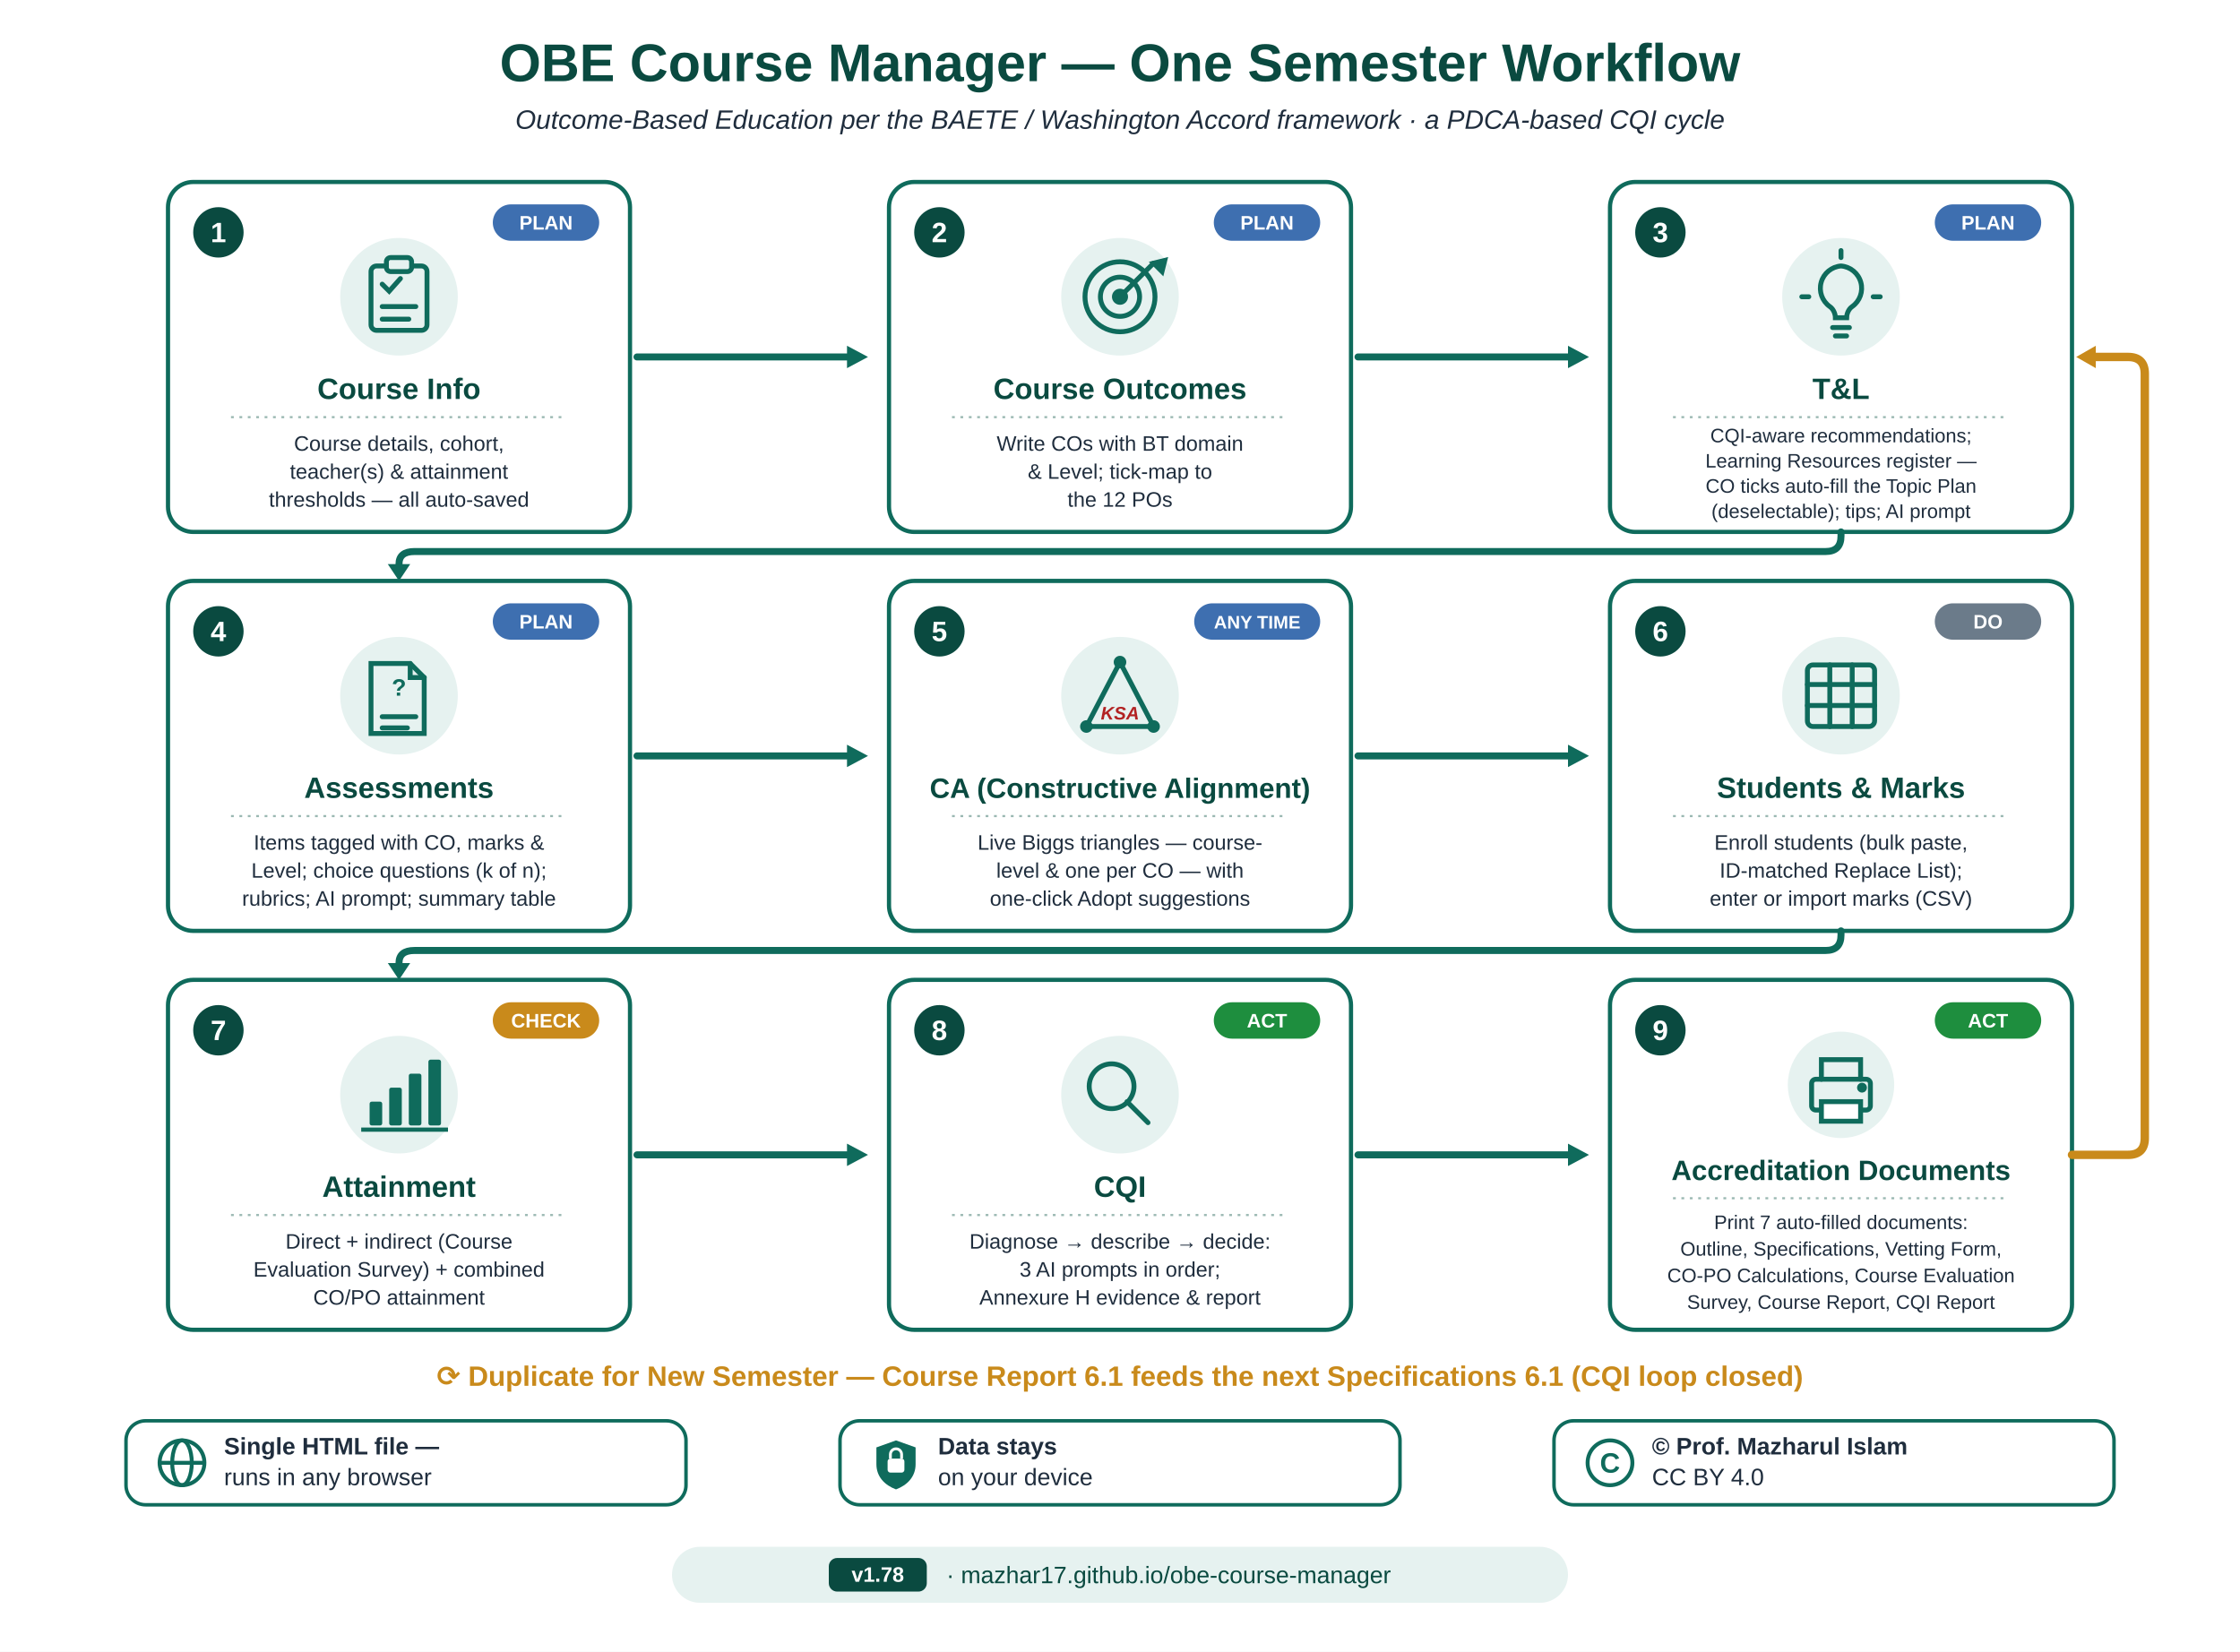
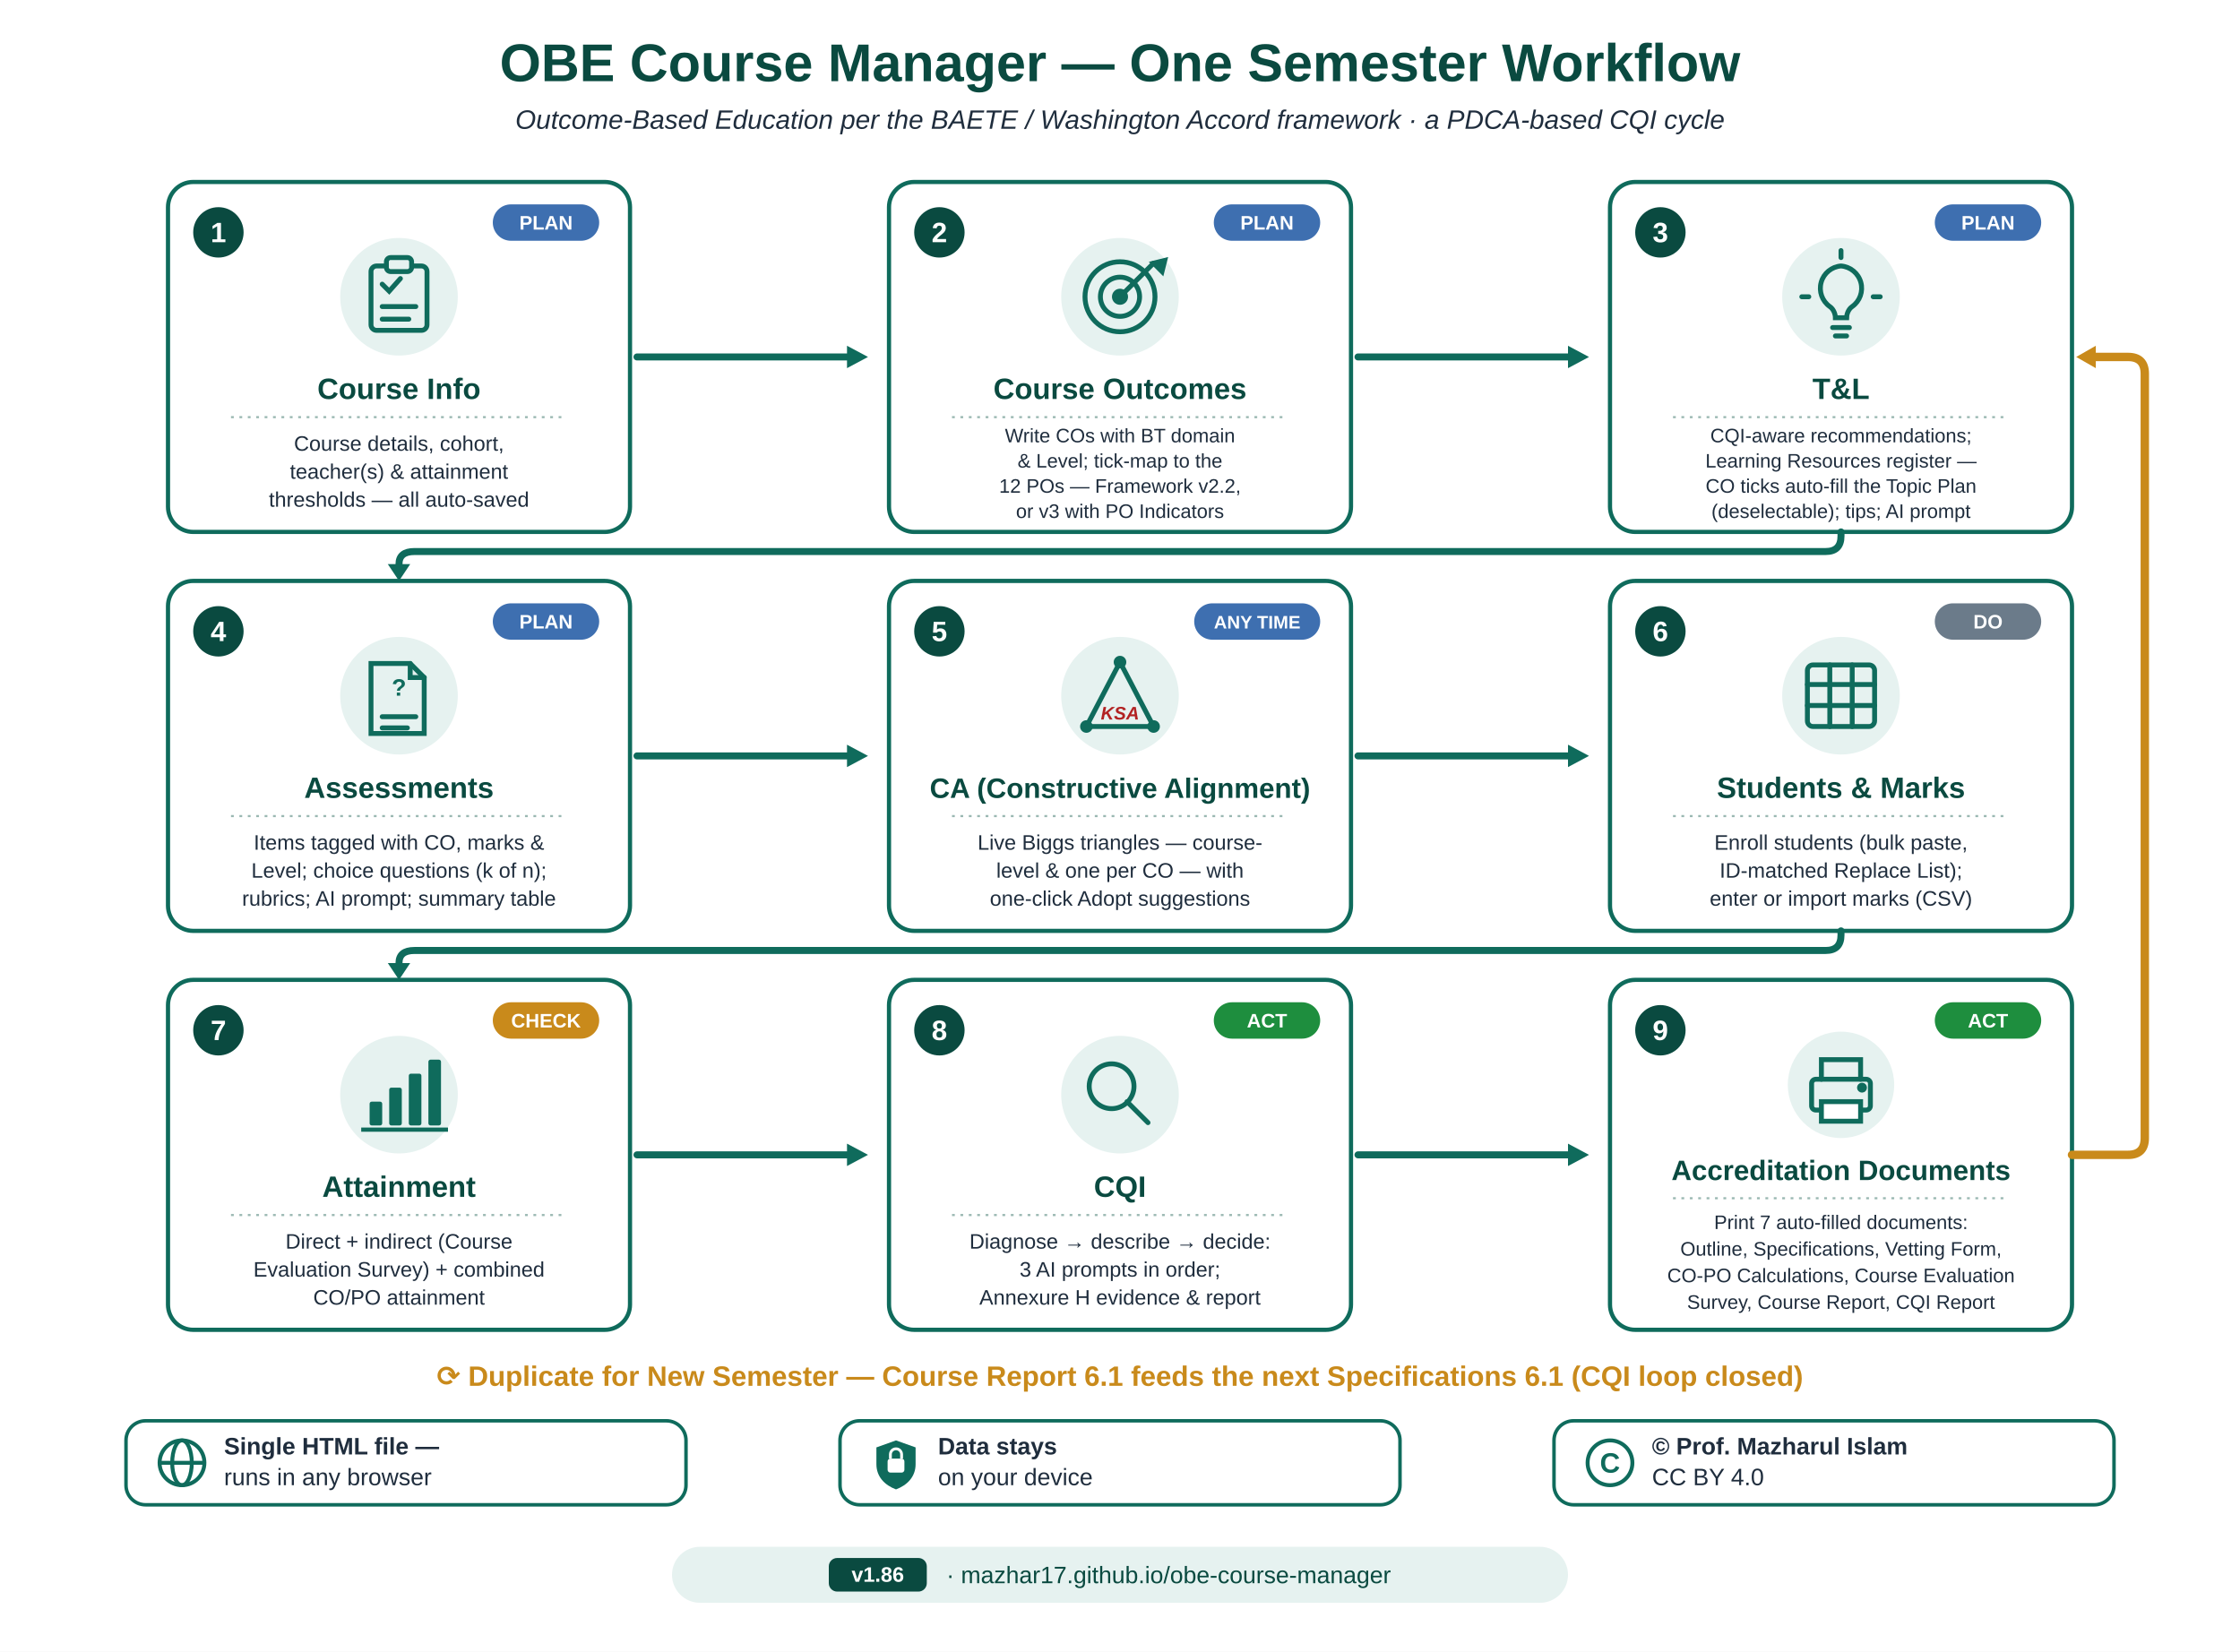
<svg xmlns="http://www.w3.org/2000/svg" viewBox="0 0 1600 1180" font-family="Segoe UI, Calibri, Arial, sans-serif">
  <rect width="1600" height="1180" fill="#FFFFFF" />
  <text x="800" y="58" text-anchor="middle" font-size="38" font-weight="700" fill="#0A4A40">OBE Course Manager — One Semester Workflow</text>
  <text x="800" y="92" text-anchor="middle" font-size="19" font-style="italic" fill="#1F2D3D">Outcome-Based Education per the BAETE / Washington Accord framework · a PDCA-based CQI cycle</text>
  <g>
    <rect x="120" y="130" width="330" height="250" rx="18" fill="#FFFFFF" stroke="#0F6B5C" stroke-width="3" />
    <circle cx="156" cy="166" r="18" fill="#0A4A40" />
    <text x="156" y="173" text-anchor="middle" font-size="20" font-weight="700" fill="#FFFFFF">1</text>
    <rect x="352" y="146" width="76" height="26" rx="13" fill="#3E6FB0" />
    <text x="390" y="164" text-anchor="middle" font-size="14" font-weight="700" fill="#FFFFFF">PLAN</text>
    <circle cx="285" cy="212" r="42" fill="#E6F2F0" />
    <g stroke="#0F6B5C" stroke-width="3.5" fill="none" stroke-linecap="round">
      <rect x="265" y="190" width="40" height="46" rx="4" />
      <rect x="276" y="184" width="18" height="10" rx="3" fill="#E6F2F0" />
      <path d="M273,203 l5,5 l8,-9" />
      <line x1="273" y1="219" x2="297" y2="219" />
      <line x1="273" y1="228" x2="292" y2="228" />
    </g>
    <text x="285" y="285" text-anchor="middle" font-size="21" font-weight="700" fill="#0A4A40">Course Info</text>
    <line x1="165" y1="298" x2="405" y2="298" stroke="#9AB8B2" stroke-width="1.5" stroke-dasharray="2 4" />
    <text x="285" y="322" text-anchor="middle" font-size="15" fill="#1F2D3D">Course details, cohort,</text>
    <text x="285" y="342" text-anchor="middle" font-size="15" fill="#1F2D3D">teacher(s) &amp; attainment</text>
    <text x="285" y="362" text-anchor="middle" font-size="15" fill="#1F2D3D">thresholds — all auto-saved</text>
  </g>
  <g>
    <rect x="635" y="130" width="330" height="250" rx="18" fill="#FFFFFF" stroke="#0F6B5C" stroke-width="3" />
    <circle cx="671" cy="166" r="18" fill="#0A4A40" />
    <text x="671" y="173" text-anchor="middle" font-size="20" font-weight="700" fill="#FFFFFF">2</text>
    <rect x="867" y="146" width="76" height="26" rx="13" fill="#3E6FB0" />
    <text x="905" y="164" text-anchor="middle" font-size="14" font-weight="700" fill="#FFFFFF">PLAN</text>
    <circle cx="800" cy="212" r="42" fill="#E6F2F0" />
    <g stroke="#0F6B5C" stroke-width="3.5" fill="none" stroke-linecap="round">
      <circle cx="800" cy="212" r="25" />
      <circle cx="800" cy="212" r="14" />
      <circle cx="800" cy="212" r="4" fill="#0F6B5C" />
      <line x1="800" y1="212" x2="824" y2="188" />
      <path d="M824,188 l8,-2 l-2,8 z" fill="#0F6B5C" />
    </g>
    <text x="800" y="285" text-anchor="middle" font-size="21" font-weight="700" fill="#0A4A40">Course Outcomes</text>
    <line x1="680" y1="298" x2="920" y2="298" stroke="#9AB8B2" stroke-width="1.5" stroke-dasharray="2 4" />
-     <text x="800" y="322" text-anchor="middle" font-size="15" fill="#1F2D3D">Write COs with BT domain</text>
-     <text x="800" y="342" text-anchor="middle" font-size="15" fill="#1F2D3D">&amp; Level; tick-map to</text>
-     <text x="800" y="362" text-anchor="middle" font-size="15" fill="#1F2D3D">the 12 POs</text>
+     <text x="800" y="316" text-anchor="middle" font-size="14" fill="#1F2D3D">Write COs with BT domain</text>
+     <text x="800" y="334" text-anchor="middle" font-size="14" fill="#1F2D3D">&amp; Level; tick-map to the</text>
+     <text x="800" y="352" text-anchor="middle" font-size="14" fill="#1F2D3D">12 POs — Framework v2.2,</text>
+     <text x="800" y="370" text-anchor="middle" font-size="14" fill="#1F2D3D">or v3 with PO Indicators</text>
  </g>
  <g>
    <rect x="1150" y="130" width="330" height="250" rx="18" fill="#FFFFFF" stroke="#0F6B5C" stroke-width="3" />
    <circle cx="1186" cy="166" r="18" fill="#0A4A40" />
    <text x="1186" y="173" text-anchor="middle" font-size="20" font-weight="700" fill="#FFFFFF">3</text>
    <rect x="1382" y="146" width="76" height="26" rx="13" fill="#3E6FB0" />
    <text x="1420" y="164" text-anchor="middle" font-size="14" font-weight="700" fill="#FFFFFF">PLAN</text>
    <circle cx="1315" cy="212" r="42" fill="#E6F2F0" />
    <g stroke="#0F6B5C" stroke-width="3.5" fill="none" stroke-linecap="round">
      <path d="M1315,190 a16,16 0 0 1 8,29 c-3,2 -4,6 -4,8 h-8 c0,-2 -1,-6 -4,-8 a16,16 0 0 1 8,-29 z" />
      <line x1="1309" y1="234" x2="1321" y2="234" />
      <line x1="1311" y1="240" x2="1319" y2="240" />
      <line x1="1315" y1="179" x2="1315" y2="184" />
      <line x1="1292" y1="212" x2="1287" y2="212" />
      <line x1="1343" y1="212" x2="1338" y2="212" />
    </g>
    <text x="1315" y="285" text-anchor="middle" font-size="21" font-weight="700" fill="#0A4A40">T&amp;L</text>
    <line x1="1195" y1="298" x2="1435" y2="298" stroke="#9AB8B2" stroke-width="1.5" stroke-dasharray="2 4" />
    <text x="1315" y="316" text-anchor="middle" font-size="14" fill="#1F2D3D">CQI-aware recommendations;</text>
    <text x="1315" y="334" text-anchor="middle" font-size="14" fill="#1F2D3D">Learning Resources register —</text>
    <text x="1315" y="352" text-anchor="middle" font-size="14" fill="#1F2D3D">CO ticks auto-fill the Topic Plan</text>
    <text x="1315" y="370" text-anchor="middle" font-size="14" fill="#1F2D3D">(deselectable); tips; AI prompt</text>
  </g>
  <g>
    <rect x="120" y="415" width="330" height="250" rx="18" fill="#FFFFFF" stroke="#0F6B5C" stroke-width="3" />
    <circle cx="156" cy="451" r="18" fill="#0A4A40" />
    <text x="156" y="458" text-anchor="middle" font-size="20" font-weight="700" fill="#FFFFFF">4</text>
    <rect x="352" y="431" width="76" height="26" rx="13" fill="#3E6FB0" />
    <text x="390" y="449" text-anchor="middle" font-size="14" font-weight="700" fill="#FFFFFF">PLAN</text>
    <circle cx="285" cy="497" r="42" fill="#E6F2F0" />
    <g stroke="#0F6B5C" stroke-width="3.5" fill="none" stroke-linecap="round">
      <path d="M265,474 h28 l10,10 v40 h-38 z" />
      <path d="M293,474 v10 h10" />
      <line x1="273" y1="512" x2="297" y2="512" />
      <line x1="273" y1="520" x2="291" y2="520" />
    </g>
    <text x="285" y="497" text-anchor="middle" font-size="17" font-weight="700" fill="#0F6B5C">?</text>
    <text x="285" y="570" text-anchor="middle" font-size="21" font-weight="700" fill="#0A4A40">Assessments</text>
    <line x1="165" y1="583" x2="405" y2="583" stroke="#9AB8B2" stroke-width="1.5" stroke-dasharray="2 4" />
    <text x="285" y="607" text-anchor="middle" font-size="15" fill="#1F2D3D">Items tagged with CO, marks &amp;</text>
    <text x="285" y="627" text-anchor="middle" font-size="15" fill="#1F2D3D">Level; choice questions (k of n);</text>
    <text x="285" y="647" text-anchor="middle" font-size="15" fill="#1F2D3D">rubrics; AI prompt; summary table</text>
  </g>
  <g>
    <rect x="635" y="415" width="330" height="250" rx="18" fill="#FFFFFF" stroke="#0F6B5C" stroke-width="3" />
    <circle cx="671" cy="451" r="18" fill="#0A4A40" />
    <text x="671" y="458" text-anchor="middle" font-size="20" font-weight="700" fill="#FFFFFF">5</text>
    <rect x="853" y="431" width="90" height="26" rx="13" fill="#3E6FB0" />
    <text x="898" y="449" text-anchor="middle" font-size="13" font-weight="700" fill="#FFFFFF">ANY TIME</text>
    <circle cx="800" cy="497" r="42" fill="#E6F2F0" />
    <g stroke="#0F6B5C" stroke-width="3.5" fill="none" stroke-linecap="round" stroke-linejoin="round">
      <path d="M800,473 L776,519 L824,519 Z" />
    </g>
    <circle cx="800" cy="473" r="4.5" fill="#0F6B5C" />
    <circle cx="776" cy="519" r="4.5" fill="#0F6B5C" />
    <circle cx="824" cy="519" r="4.5" fill="#0F6B5C" />
    <text x="800" y="514" text-anchor="middle" font-size="13" font-weight="700" font-style="italic" fill="#B22222">KSA</text>
    <text x="800" y="570" text-anchor="middle" font-size="20" font-weight="700" fill="#0A4A40">CA (Constructive Alignment)</text>
    <line x1="680" y1="583" x2="920" y2="583" stroke="#9AB8B2" stroke-width="1.5" stroke-dasharray="2 4" />
    <text x="800" y="607" text-anchor="middle" font-size="15" fill="#1F2D3D">Live Biggs triangles — course-</text>
    <text x="800" y="627" text-anchor="middle" font-size="15" fill="#1F2D3D">level &amp; one per CO — with</text>
    <text x="800" y="647" text-anchor="middle" font-size="15" fill="#1F2D3D">one-click Adopt suggestions</text>
  </g>
  <g>
    <rect x="1150" y="415" width="330" height="250" rx="18" fill="#FFFFFF" stroke="#0F6B5C" stroke-width="3" />
    <circle cx="1186" cy="451" r="18" fill="#0A4A40" />
    <text x="1186" y="458" text-anchor="middle" font-size="20" font-weight="700" fill="#FFFFFF">6</text>
    <rect x="1382" y="431" width="76" height="26" rx="13" fill="#6B7B8A" />
    <text x="1420" y="449" text-anchor="middle" font-size="14" font-weight="700" fill="#FFFFFF">DO</text>
    <circle cx="1315" cy="497" r="42" fill="#E6F2F0" />
    <g stroke="#0F6B5C" stroke-width="3.5" fill="none" stroke-linecap="round">
      <rect x="1291" y="475" width="48" height="44" rx="4" />
      <line x1="1291" y1="489" x2="1339" y2="489" />
      <line x1="1291" y1="504" x2="1339" y2="504" />
      <line x1="1307" y1="475" x2="1307" y2="519" />
      <line x1="1323" y1="475" x2="1323" y2="519" />
    </g>
    <text x="1315" y="570" text-anchor="middle" font-size="21" font-weight="700" fill="#0A4A40">Students &amp; Marks</text>
    <line x1="1195" y1="583" x2="1435" y2="583" stroke="#9AB8B2" stroke-width="1.5" stroke-dasharray="2 4" />
    <text x="1315" y="607" text-anchor="middle" font-size="15" fill="#1F2D3D">Enroll students (bulk paste,</text>
    <text x="1315" y="627" text-anchor="middle" font-size="15" fill="#1F2D3D">ID-matched Replace List);</text>
    <text x="1315" y="647" text-anchor="middle" font-size="15" fill="#1F2D3D">enter or import marks (CSV)</text>
  </g>
  <g>
    <rect x="120" y="700" width="330" height="250" rx="18" fill="#FFFFFF" stroke="#0F6B5C" stroke-width="3" />
    <circle cx="156" cy="736" r="18" fill="#0A4A40" />
    <text x="156" y="743" text-anchor="middle" font-size="20" font-weight="700" fill="#FFFFFF">7</text>
    <rect x="352" y="716" width="76" height="26" rx="13" fill="#C98A1B" />
    <text x="390" y="734" text-anchor="middle" font-size="14" font-weight="700" fill="#FFFFFF">CHECK</text>
    <circle cx="285" cy="782" r="42" fill="#E6F2F0" />
    <g fill="#0F6B5C">
      <rect x="264" y="787" width="9" height="17" rx="1.5" />
      <rect x="278" y="777" width="9" height="27" rx="1.5" />
      <rect x="292" y="767" width="9" height="37" rx="1.5" />
      <rect x="306" y="757" width="9" height="47" rx="1.5" />
    </g>
    <line x1="258" y1="807" x2="320" y2="807" stroke="#0F6B5C" stroke-width="3" />
    <text x="285" y="855" text-anchor="middle" font-size="21" font-weight="700" fill="#0A4A40">Attainment</text>
    <line x1="165" y1="868" x2="405" y2="868" stroke="#9AB8B2" stroke-width="1.5" stroke-dasharray="2 4" />
    <text x="285" y="892" text-anchor="middle" font-size="15" fill="#1F2D3D">Direct + indirect (Course</text>
    <text x="285" y="912" text-anchor="middle" font-size="15" fill="#1F2D3D">Evaluation Survey) + combined</text>
    <text x="285" y="932" text-anchor="middle" font-size="15" fill="#1F2D3D">CO/PO attainment</text>
  </g>
  <g>
    <rect x="635" y="700" width="330" height="250" rx="18" fill="#FFFFFF" stroke="#0F6B5C" stroke-width="3" />
    <circle cx="671" cy="736" r="18" fill="#0A4A40" />
    <text x="671" y="743" text-anchor="middle" font-size="20" font-weight="700" fill="#FFFFFF">8</text>
    <rect x="867" y="716" width="76" height="26" rx="13" fill="#1E8E3E" />
    <text x="905" y="734" text-anchor="middle" font-size="14" font-weight="700" fill="#FFFFFF">ACT</text>
    <circle cx="800" cy="782" r="42" fill="#E6F2F0" />
    <g stroke="#0F6B5C" stroke-width="3.5" fill="none" stroke-linecap="round">
      <circle cx="794" cy="776" r="16" />
      <line x1="805" y1="787" x2="820" y2="802" />
    </g>
    <text x="800" y="855" text-anchor="middle" font-size="21" font-weight="700" fill="#0A4A40">CQI</text>
    <line x1="680" y1="868" x2="920" y2="868" stroke="#9AB8B2" stroke-width="1.5" stroke-dasharray="2 4" />
    <text x="800" y="892" text-anchor="middle" font-size="15" fill="#1F2D3D">Diagnose → describe → decide:</text>
    <text x="800" y="912" text-anchor="middle" font-size="15" fill="#1F2D3D">3 AI prompts in order;</text>
    <text x="800" y="932" text-anchor="middle" font-size="15" fill="#1F2D3D">Annexure H evidence &amp; report</text>
  </g>
  <g>
    <rect x="1150" y="700" width="330" height="250" rx="18" fill="#FFFFFF" stroke="#0F6B5C" stroke-width="3" />
    <circle cx="1186" cy="736" r="18" fill="#0A4A40" />
    <text x="1186" y="743" text-anchor="middle" font-size="20" font-weight="700" fill="#FFFFFF">9</text>
    <rect x="1382" y="716" width="76" height="26" rx="13" fill="#1E8E3E" />
    <text x="1420" y="734" text-anchor="middle" font-size="14" font-weight="700" fill="#FFFFFF">ACT</text>
    <circle cx="1315" cy="775" r="38" fill="#E6F2F0" />
    <g stroke="#0F6B5C" stroke-width="3.5" fill="none" stroke-linecap="round">
      <rect x="1294" y="771" width="42" height="22" rx="3" />
      <path d="M1301,771 v-14 h28 v14" />
      <path d="M1301,787 h28 v14 h-28 z" fill="#FFFFFF" />
      <circle cx="1330" cy="777" r="1.8" fill="#0F6B5C" />
    </g>
    <text x="1315" y="843" text-anchor="middle" font-size="20" font-weight="700" fill="#0A4A40">Accreditation Documents</text>
    <line x1="1195" y1="856" x2="1435" y2="856" stroke="#9AB8B2" stroke-width="1.5" stroke-dasharray="2 4" />
    <text x="1315" y="878" text-anchor="middle" font-size="14" fill="#1F2D3D">Print 7 auto-filled documents:</text>
    <text x="1315" y="897" text-anchor="middle" font-size="14" fill="#1F2D3D">Outline, Specifications, Vetting Form,</text>
    <text x="1315" y="916" text-anchor="middle" font-size="14" fill="#1F2D3D">CO-PO Calculations, Course Evaluation</text>
    <text x="1315" y="935" text-anchor="middle" font-size="14" fill="#1F2D3D">Survey, Course Report, CQI Report</text>
  </g>
  <g stroke="#0F6B5C" stroke-width="5" fill="none" stroke-linecap="round">
    <line x1="455" y1="255" x2="605" y2="255" />
    <line x1="970" y1="255" x2="1120" y2="255" />
    <line x1="455" y1="540" x2="605" y2="540" />
    <line x1="970" y1="540" x2="1120" y2="540" />
    <line x1="455" y1="825" x2="605" y2="825" />
    <line x1="970" y1="825" x2="1120" y2="825" />
  </g>
  <g fill="#0F6B5C">
    <polygon points="605,247 605,263 620,255" />
    <polygon points="1120,247 1120,263 1135,255" />
    <polygon points="605,532 605,548 620,540" />
    <polygon points="1120,532 1120,548 1135,540" />
    <polygon points="605,817 605,833 620,825" />
    <polygon points="1120,817 1120,833 1135,825" />
  </g>
  <path d="M1315,380 v3 q0,11 -11,11 H296 q-11,0 -11,9" stroke="#0F6B5C" stroke-width="5" fill="none" stroke-linecap="round" />
  <polygon points="277,403 293,403 285,415" fill="#0F6B5C" />
  <path d="M1315,665 v3 q0,11 -11,11 H296 q-11,0 -11,9" stroke="#0F6B5C" stroke-width="5" fill="none" stroke-linecap="round" />
  <polygon points="277,688 293,688 285,700" fill="#0F6B5C" />
  <path d="M1480,825 h40 q12,0 12,-12 V267 q0,-12 -12,-12 h-23" stroke="#C98A1B" stroke-width="6" fill="none" stroke-linecap="round" />
  <polygon points="1497,247 1497,263 1483,255" fill="#C98A1B" />
  <text x="800" y="990" text-anchor="middle" font-size="20" font-weight="700" fill="#C98A1B">⟳ Duplicate for New Semester — Course Report 6.1 feeds the next Specifications 6.1 (CQI loop closed)</text>
  <g>
    <rect x="90" y="1015" width="400" height="60" rx="14" fill="#FFFFFF" stroke="#0F6B5C" stroke-width="2.5" />
    <g stroke="#0F6B5C" stroke-width="2.8" fill="none">
      <circle cx="130" cy="1045" r="16" />
      <ellipse cx="130" cy="1045" rx="7" ry="16" />
      <line x1="114" y1="1045" x2="146" y2="1045" />
    </g>
    <text x="160" y="1039" font-size="17" font-weight="700" fill="#1F2D3D">Single HTML file —</text>
    <text x="160" y="1061" font-size="17" fill="#1F2D3D">runs in any browser</text>
    <rect x="600" y="1015" width="400" height="60" rx="14" fill="#FFFFFF" stroke="#0F6B5C" stroke-width="2.5" />
    <g fill="#0F6B5C">
      <path d="M640,1029 l14,5 v12 c0,9 -6,15 -14,18 c-8,-3 -14,-9 -14,-18 v-12 z" />
    </g>
    <rect x="634" y="1042" width="12" height="10" rx="2" fill="#FFFFFF" />
    <path d="M636,1042 v-3 a4,4 0 0 1 8,0 v3" stroke="#FFFFFF" stroke-width="2" fill="none" />
    <text x="670" y="1039" font-size="17" font-weight="700" fill="#1F2D3D">Data stays</text>
    <text x="670" y="1061" font-size="17" fill="#1F2D3D">on your device</text>
    <rect x="1110" y="1015" width="400" height="60" rx="14" fill="#FFFFFF" stroke="#0F6B5C" stroke-width="2.5" />
    <circle cx="1150" cy="1045" r="16" stroke="#0F6B5C" stroke-width="2.8" fill="none" />
    <text x="1150" y="1052" text-anchor="middle" font-size="20" font-weight="700" fill="#0F6B5C">C</text>
    <text x="1180" y="1039" font-size="17" font-weight="700" fill="#1F2D3D">© Prof. Mazharul Islam</text>
    <text x="1180" y="1061" font-size="17" fill="#1F2D3D">CC BY 4.0</text>
  </g>
  <rect x="480" y="1105" width="640" height="40" rx="20" fill="#E6F2F0" />
  <rect x="592" y="1113" width="70" height="24" rx="6" fill="#0A4A40" />
-   <text x="627" y="1130" text-anchor="middle" font-size="15" font-weight="700" fill="#FFFFFF">v1.78</text>
+   <text x="627" y="1130" text-anchor="middle" font-size="15" font-weight="700" fill="#FFFFFF">v1.86</text>
  <text x="676" y="1131" font-size="17" fill="#0A4A40">·  mazhar17.github.io/obe-course-manager</text>
</svg>
